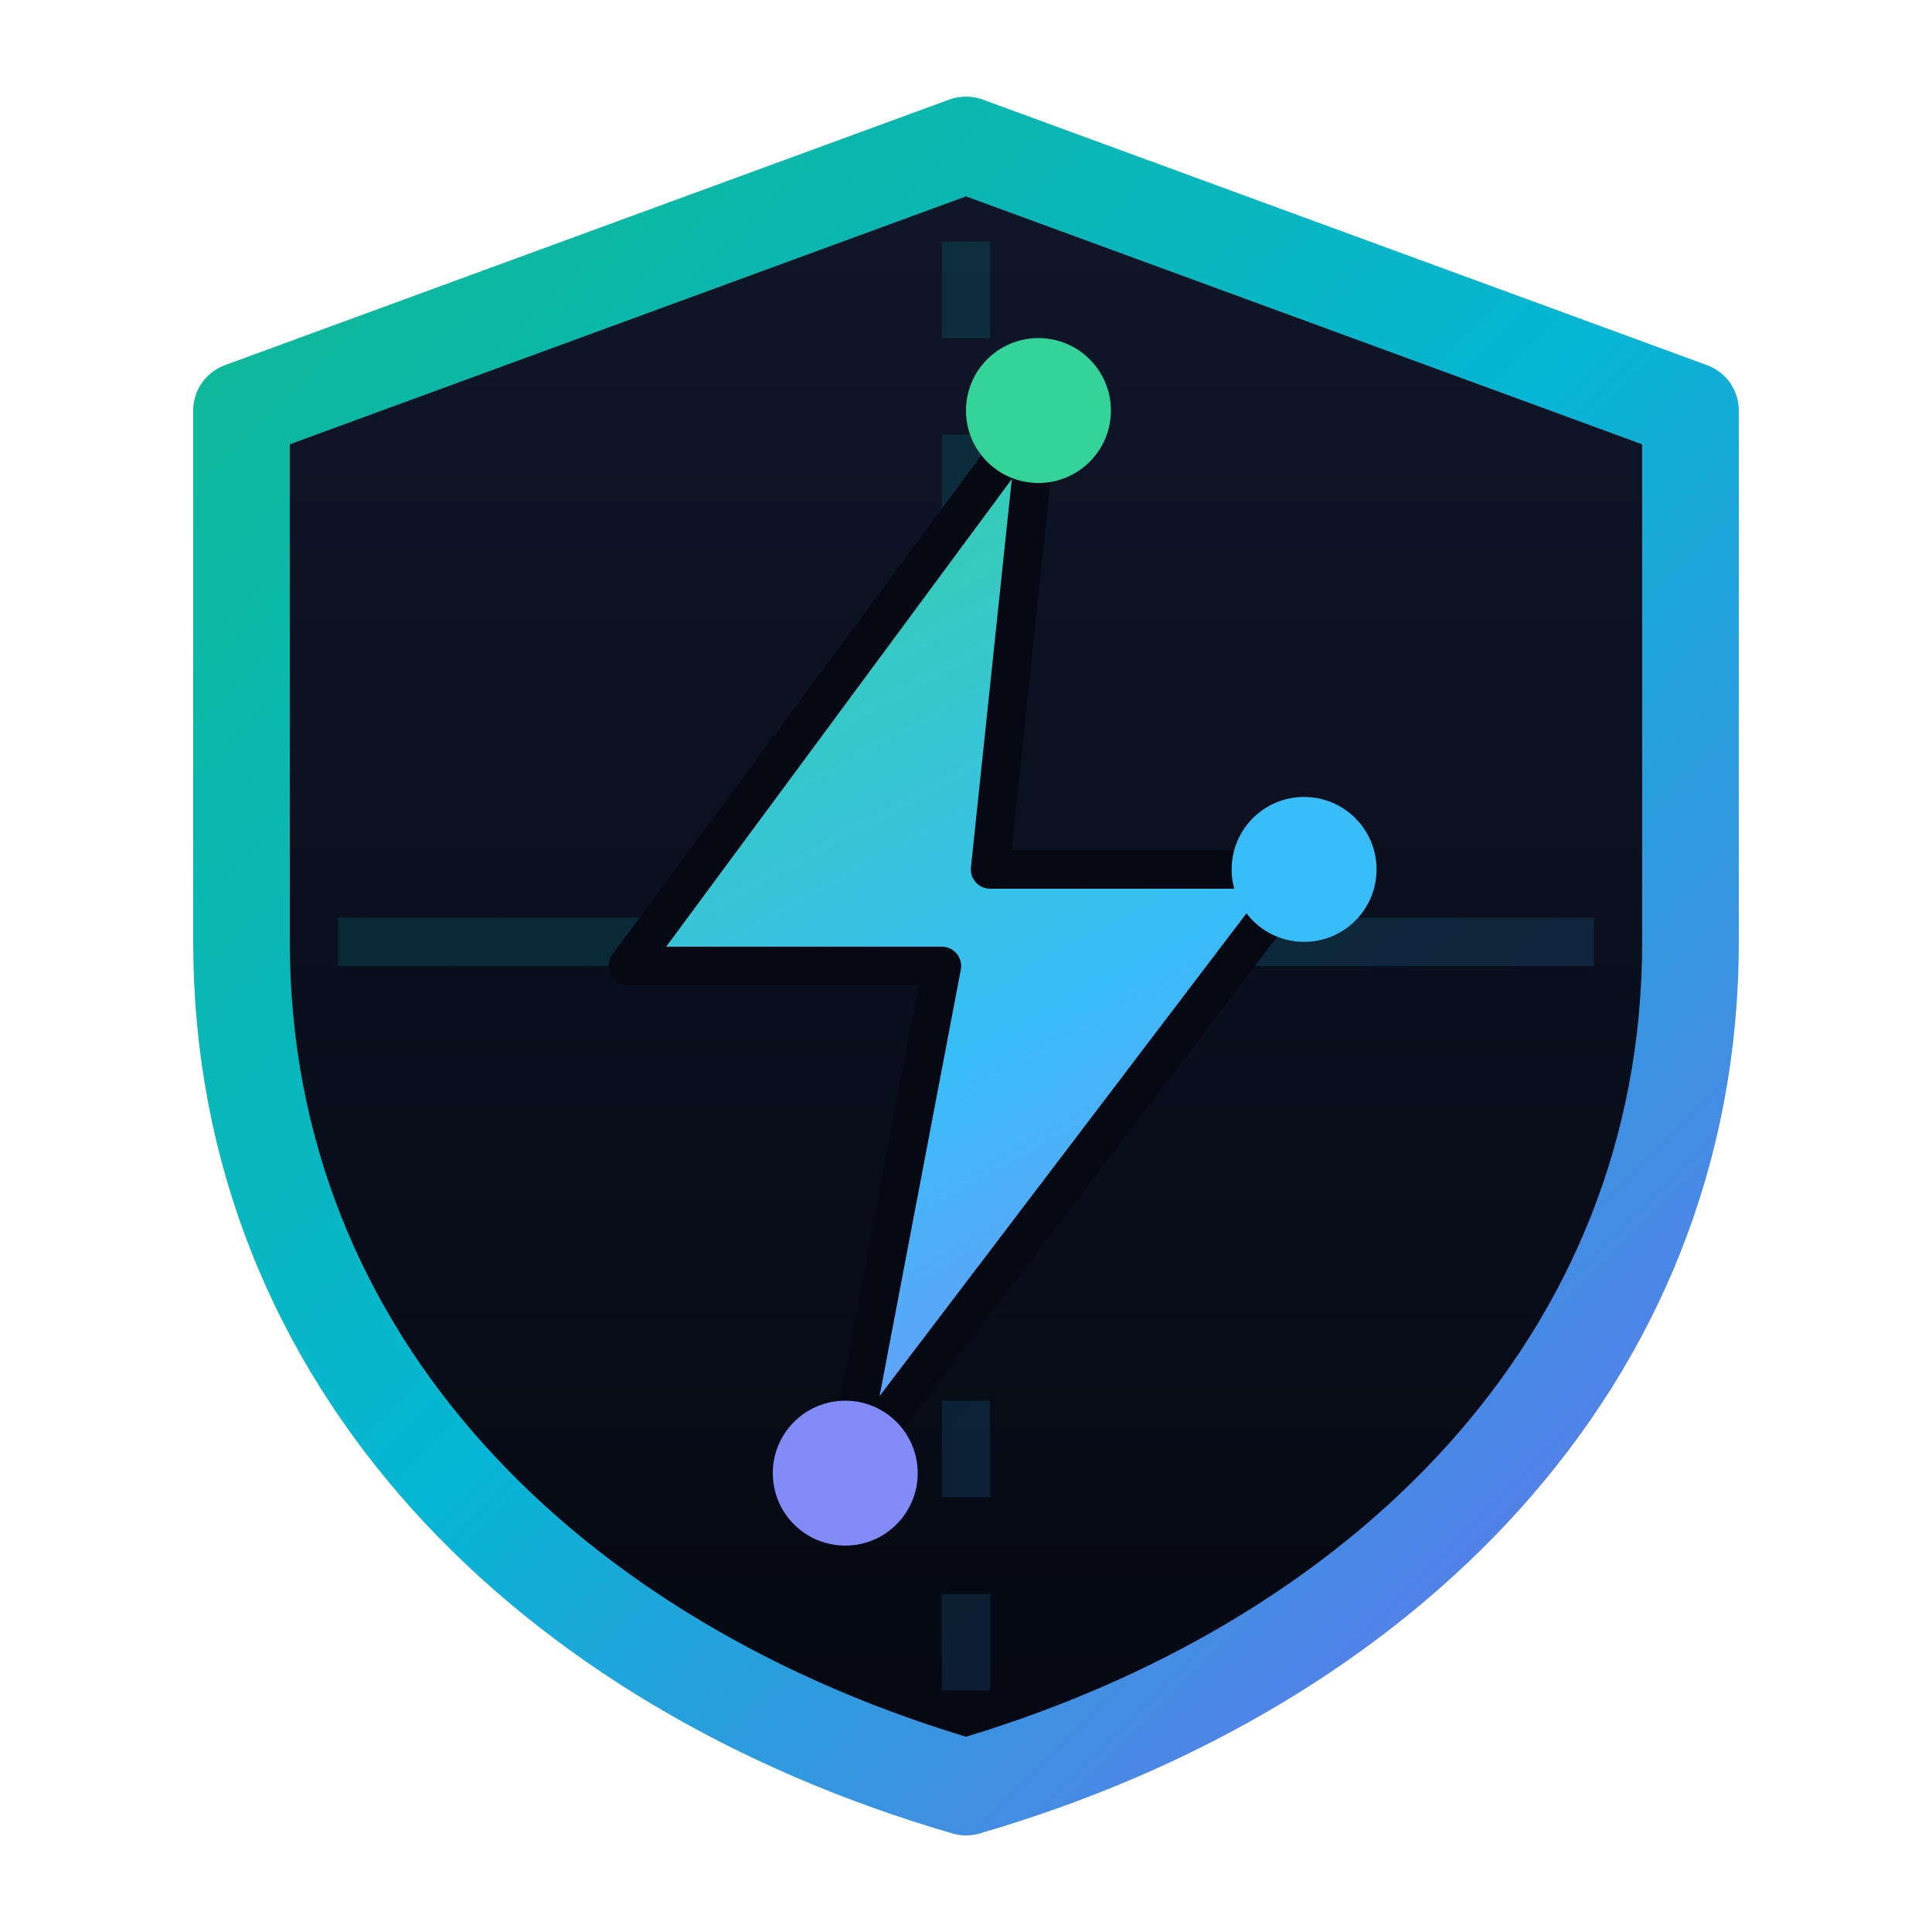
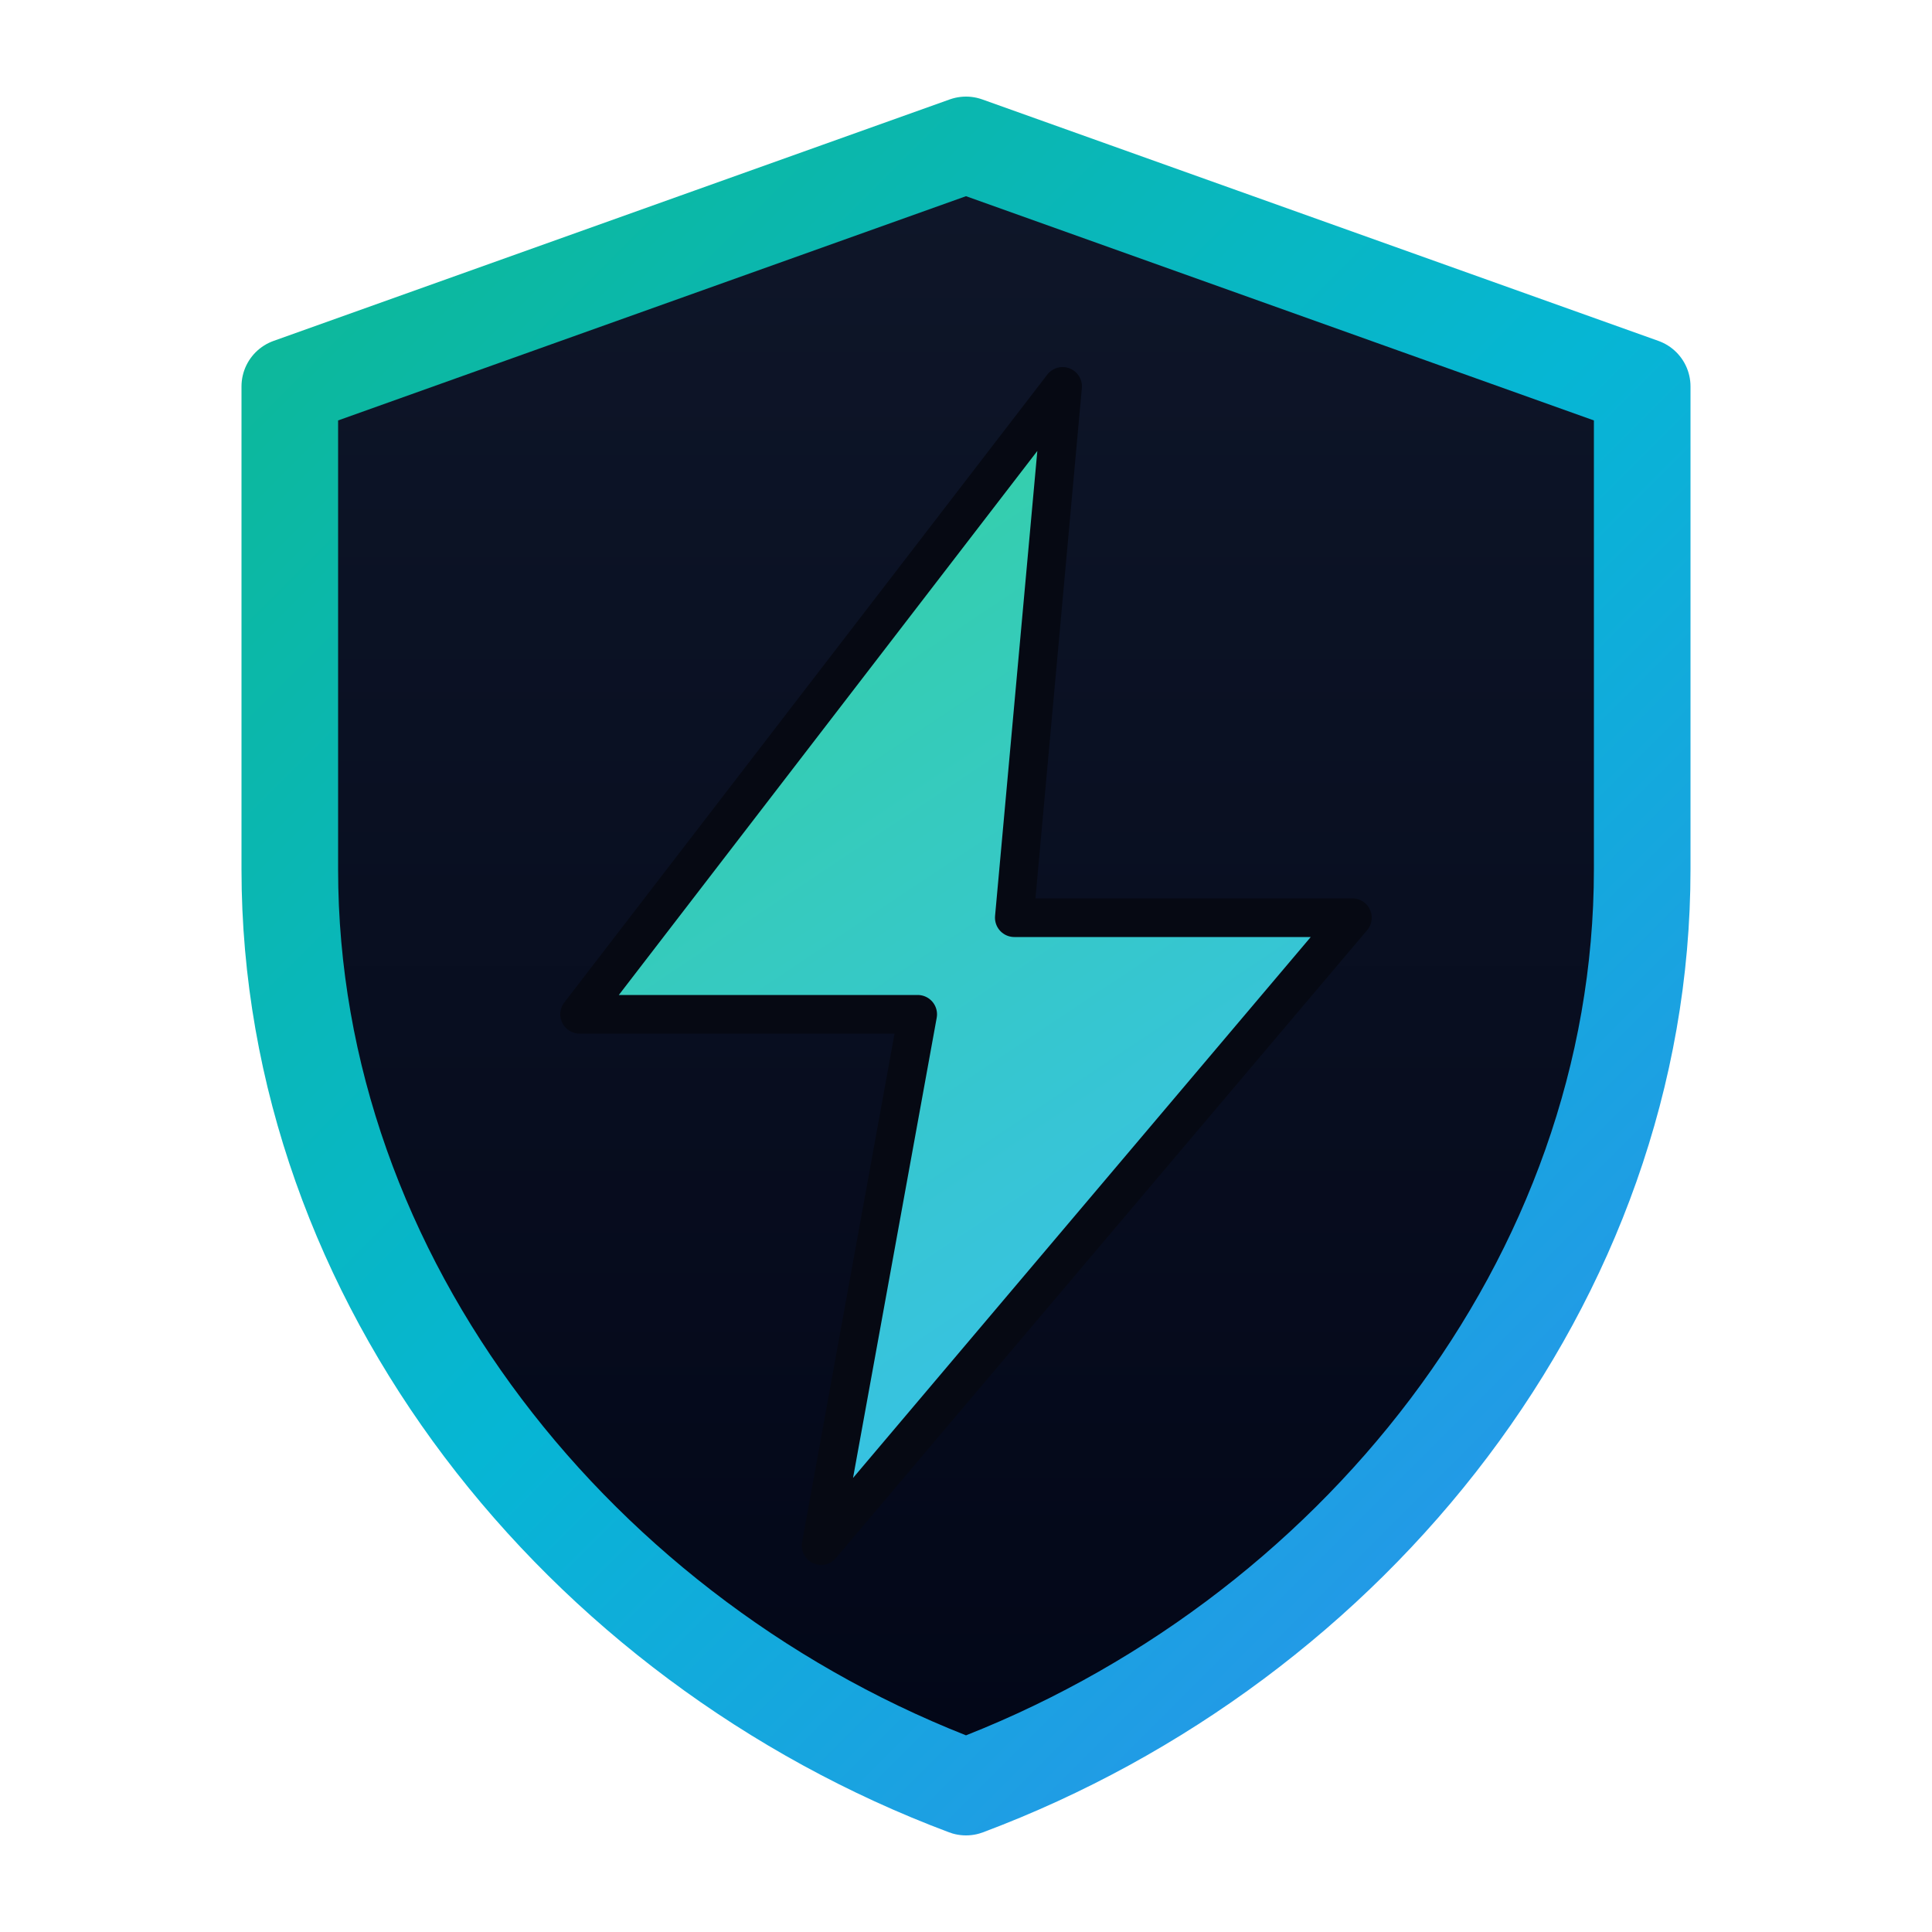
<svg xmlns="http://www.w3.org/2000/svg" viewBox="0 0 40 40" fill="none">
  <defs>
-     <linearGradient id="brandGrad" x1="0" y1="0" x2="40" y2="40" gradientUnits="userSpaceOnUse">
+     <linearGradient id="shieldBorder" x1="0" y1="0" x2="40" y2="40" gradientUnits="userSpaceOnUse">
      <stop offset="0%" stop-color="#10B981" />
      <stop offset="50%" stop-color="#06B6D4" />
-       <stop offset="100%" stop-color="#8B5CF6" />
+       <stop offset="100%" stop-color="#3B82F6" />
    </linearGradient>
    <linearGradient id="shieldBg" x1="20" y1="2" x2="20" y2="38" gradientUnits="userSpaceOnUse">
      <stop offset="0%" stop-color="#0F172A" />
-       <stop offset="100%" stop-color="#050811" />
+       <stop offset="100%" stop-color="#020617" />
    </linearGradient>
-     <linearGradient id="boltGrad" x1="14" y1="8" x2="26" y2="30" gradientUnits="userSpaceOnUse">
+     <linearGradient id="boltGrad" x1="12" y1="8" x2="28" y2="32" gradientUnits="userSpaceOnUse">
      <stop offset="0%" stop-color="#34D399" />
-       <stop offset="60%" stop-color="#38BDF8" />
-       <stop offset="100%" stop-color="#818CF8" />
+       <stop offset="100%" stop-color="#38BDF8" />
    </linearGradient>
  </defs>
-   <path d="M20 3L35 8.5V19.5C35 28.2 28.6 34.5 20 37C11.4 34.5 5 28.2 5 19.5V8.5L20 3Z" fill="url(#shieldBg)" stroke="url(#brandGrad)" stroke-width="2" stroke-linejoin="round" />
-   <path d="M20 5V35" stroke="url(#brandGrad)" stroke-width="1" stroke-opacity="0.15" stroke-dasharray="2 2" />
-   <path d="M7 19.5H33" stroke="url(#brandGrad)" stroke-width="1" stroke-opacity="0.15" />
-   <path d="M21.5 8.5L13 20H19.5L17.5 30.5L27 18H20.5L21.5 8.5Z" fill="url(#boltGrad)" stroke="#060913" stroke-width="0.8" stroke-linejoin="round" />
-   <circle cx="21.5" cy="8.5" r="1.5" fill="#34D399" />
-   <circle cx="27" cy="18" r="1.5" fill="#38BDF8" />
-   <circle cx="17.5" cy="30.5" r="1.5" fill="#818CF8" />
+   <path d="M20 3L34 8V18C34 26.5 28 34 20 37C12 34 6 26.5 6 18V8L20 3Z" fill="url(#shieldBg)" stroke="url(#shieldBorder)" stroke-width="2" stroke-linejoin="round" />
+   <path d="M22 8L12 21H19L17 32L28 19H21L22 8Z" fill="url(#boltGrad)" stroke="#060913" stroke-width="0.8" stroke-linejoin="round" />
</svg>
